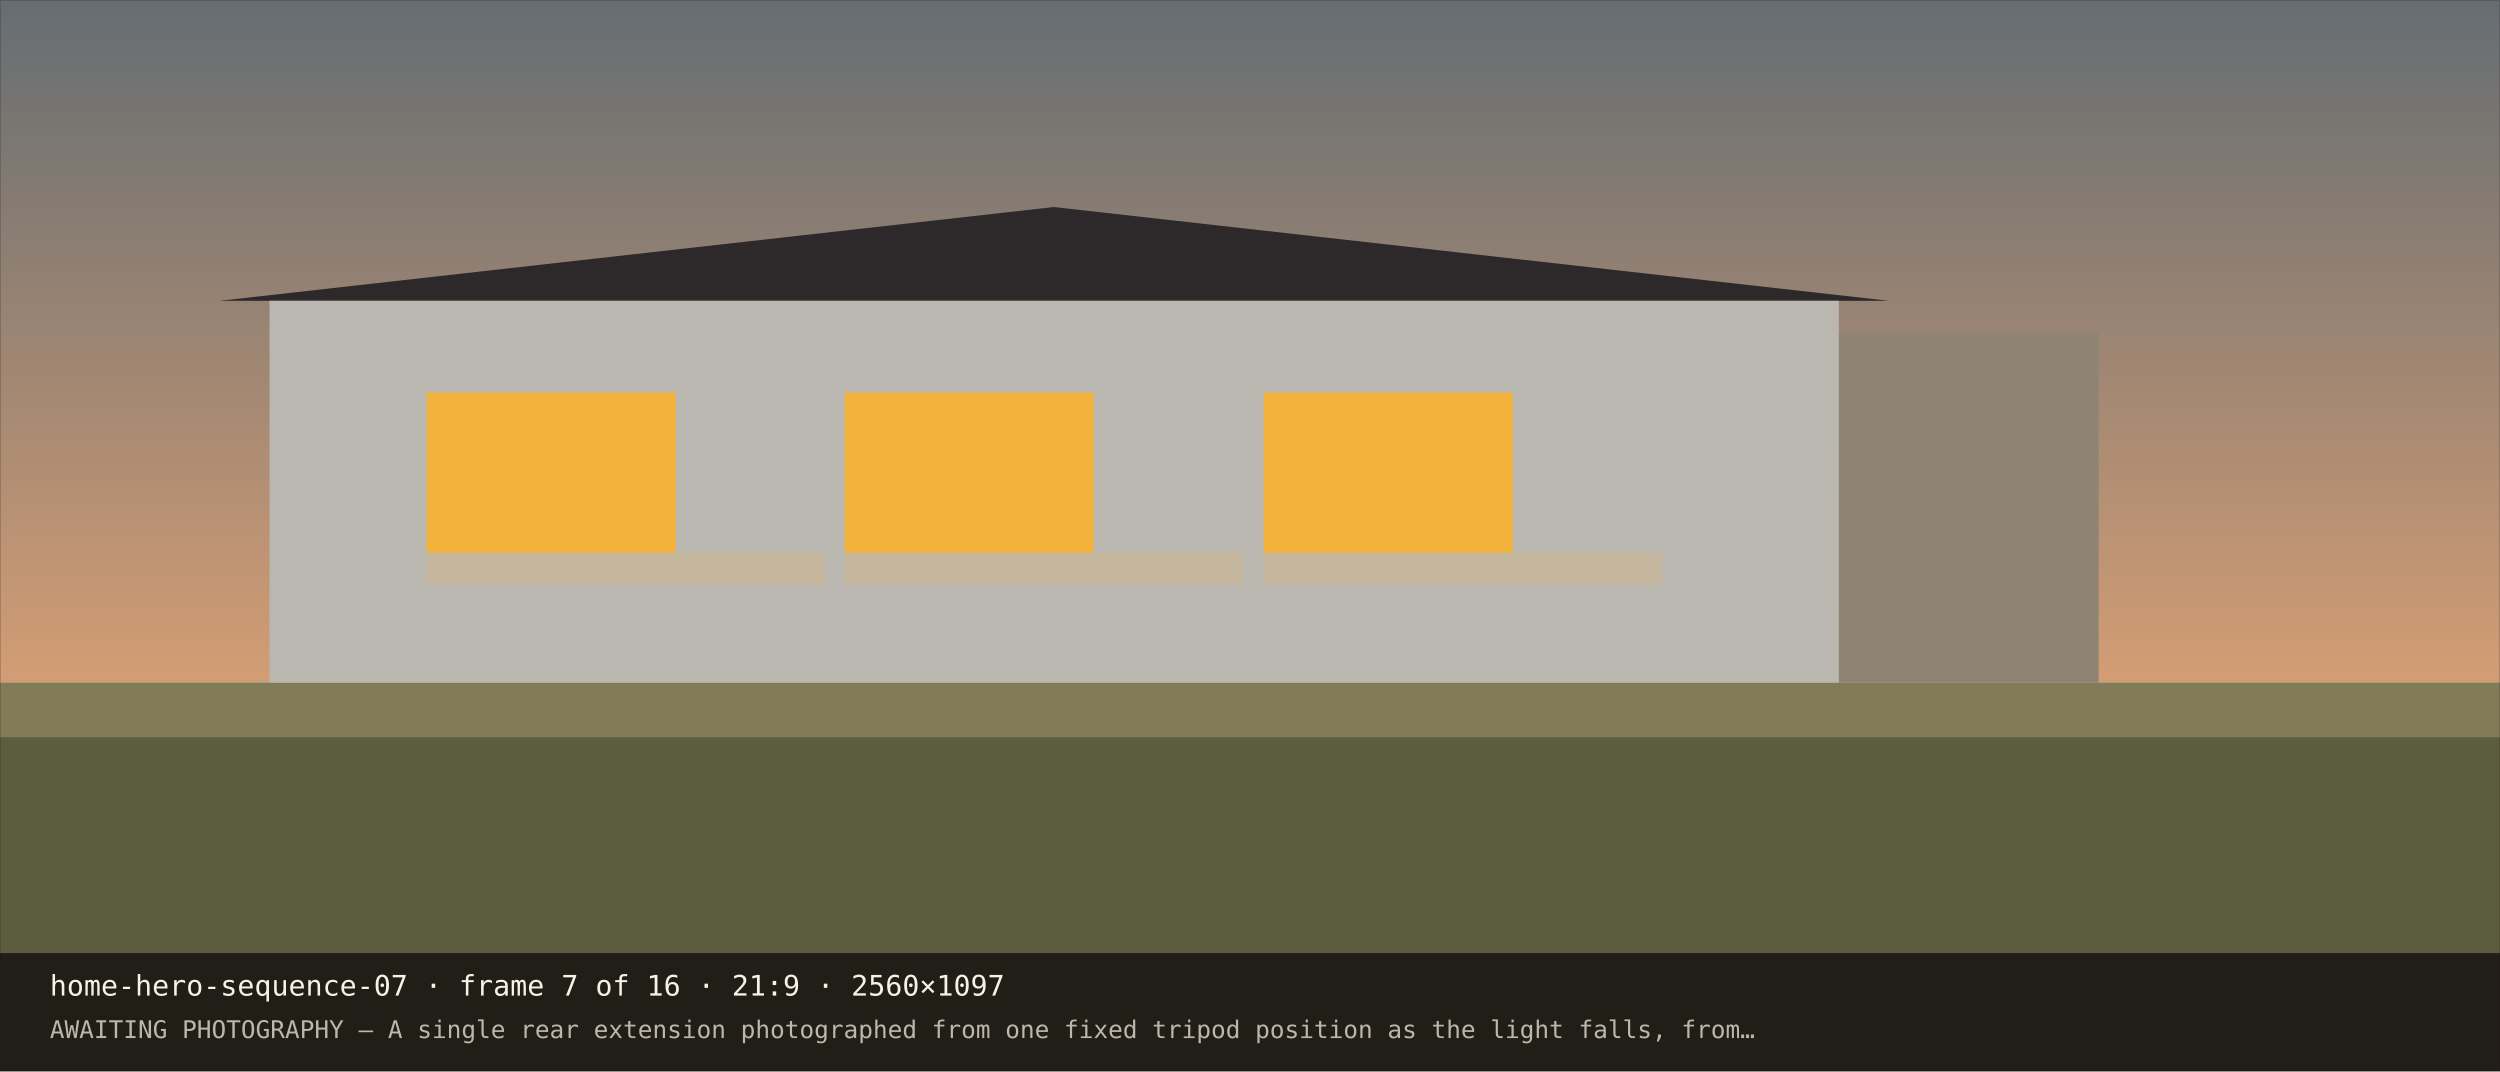
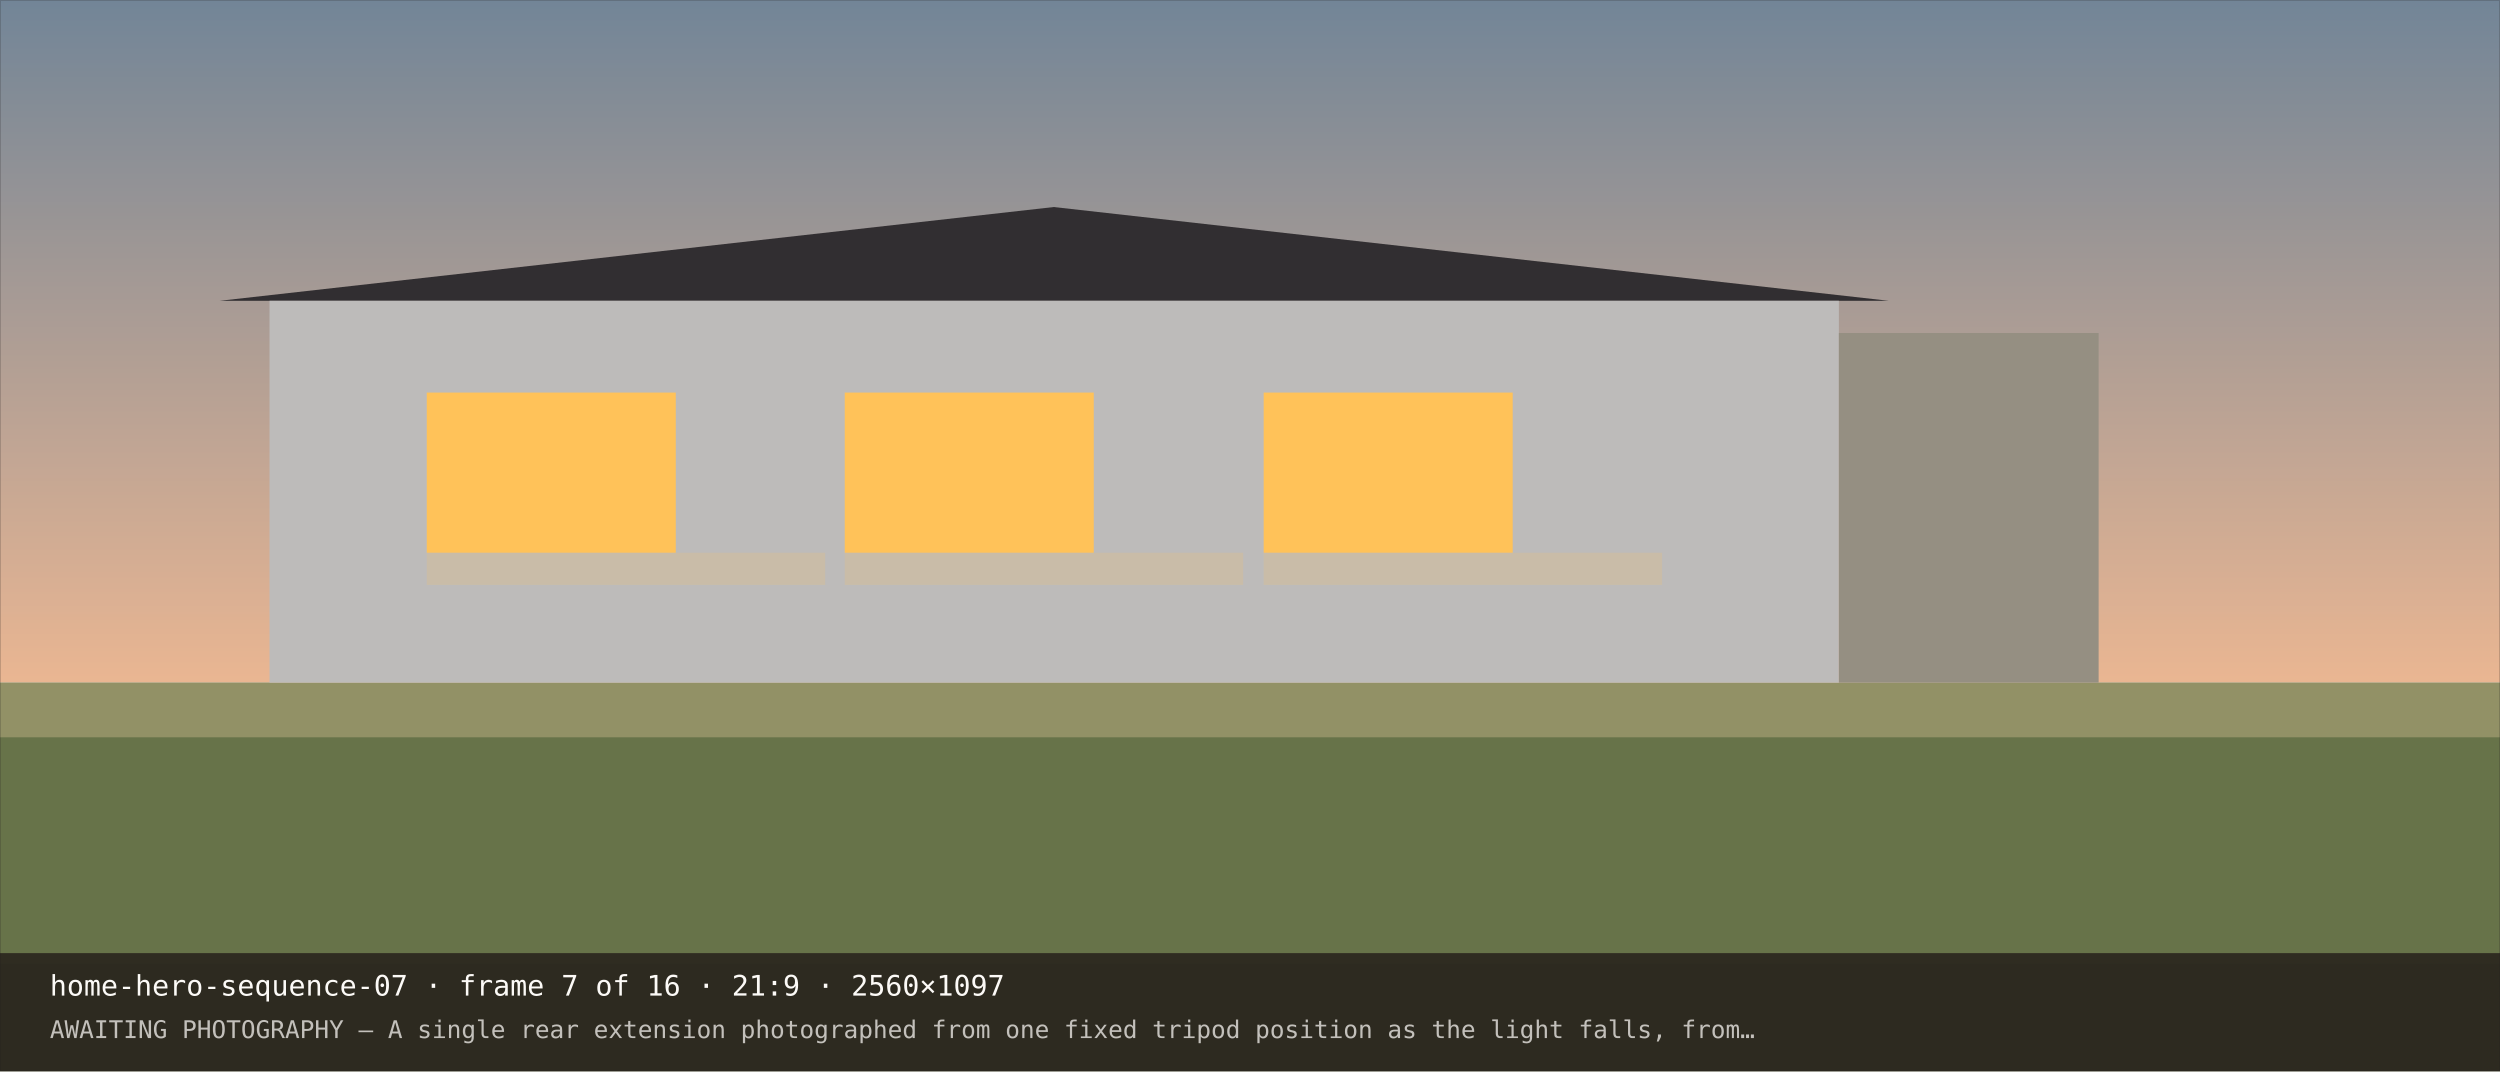
<svg xmlns="http://www.w3.org/2000/svg" width="2560" height="1097" viewBox="0 0 2560 1097" role="img" aria-label="Temporary placeholder awaiting photography: A single rear extension photographed from one fixed tripod position as the light falls, from late afternoon to dusk with the interior lights coming on. 16 frames, locked off, no camera movement between frames. Interval shoot over roughly 40 minutes.">
  <defs>
    <linearGradient id="sky" x1="0" y1="0" x2="0" y2="1">
-       <stop offset="0" stop-color="#656d72" />
-       <stop offset="1" stop-color="#d39d74" />
+       <stop offset="0" stop-color="#728597" />
+       <stop offset="1" stop-color="#eab692" />
    </linearGradient>
  </defs>
  <rect x="0" y="0" width="2560" height="699" fill="url(#sky)" />
-   <rect x="0" y="699" width="2560" height="398" fill="#5c5c3e" />
-   <rect x="0" y="699" width="2560" height="56" fill="#a79972" opacity="0.5" />
-   <polygon points="225,308 1079,212 1934,308" fill="#2d282a" />
-   <rect x="276" y="308" width="1607" height="391" fill="#bab7b1" />
-   <rect x="1883" y="341" width="266" height="358" fill="#8d8474" />
-   <rect x="437" y="402" width="255" height="164" fill="#f2b23c" />
-   <rect x="437" y="566" width="408" height="33" fill="#F2B23C" opacity="0.18" />
-   <rect x="865" y="402" width="255" height="164" fill="#f2b23c" />
-   <rect x="865" y="566" width="408" height="33" fill="#F2B23C" opacity="0.18" />
-   <rect x="1294" y="402" width="255" height="164" fill="#f2b23c" />
-   <rect x="1294" y="566" width="408" height="33" fill="#F2B23C" opacity="0.18" />
-   <rect x="0" y="987" width="2560" height="110" fill="#1A1512" opacity="0.1" />
-   <rect x="0" y="976" width="2560" height="121" fill="#1A1512" opacity="0.88" />
-   <text x="51" y="1019.5" font-family="ui-monospace, Menlo, monospace" font-size="29" fill="#F7F2E7">home-hero-sequence-07 · frame 7 of 16 · 21:9 · 2560×1097</text>
-   <text x="51" y="1063" font-family="ui-monospace, Menlo, monospace" font-size="25" fill="#F7F2E7" opacity="0.72">AWAITING PHOTOGRAPHY — A single rear extension photographed from one fixed tripod position as the light falls, from…</text>
-   <rect x="0.5" y="0.5" width="2559" height="1096" fill="none" stroke="#1A1512" stroke-opacity="0.2" />
+   <rect x="0" y="699" width="2560" height="398" fill="#677349" />
+   <rect x="0" y="699" width="2560" height="56" fill="#beb083" opacity="0.5" />
+   <polygon points="225,308 1079,212 1934,308" fill="#312e31" />
+   <rect x="276" y="308" width="1607" height="391" fill="#bdbbba" />
+   <rect x="1883" y="341" width="266" height="358" fill="#958f82" />
+   <rect x="437" y="402" width="255" height="164" fill="#ffc259" />
+   <rect x="437" y="566" width="408" height="33" fill="#FFC259" opacity="0.18" />
+   <rect x="865" y="402" width="255" height="164" fill="#ffc259" />
+   <rect x="865" y="566" width="408" height="33" fill="#FFC259" opacity="0.18" />
+   <rect x="1294" y="402" width="255" height="164" fill="#ffc259" />
+   <rect x="1294" y="566" width="408" height="33" fill="#FFC259" opacity="0.18" />
+   <rect x="0" y="987" width="2560" height="110" fill="#221C19" opacity="0.1" />
+   <rect x="0" y="976" width="2560" height="121" fill="#221C19" opacity="0.82" />
+   <text x="51" y="1019.5" font-family="ui-monospace, Menlo, monospace" font-size="29" fill="#FCFAF7">home-hero-sequence-07 · frame 7 of 16 · 21:9 · 2560×1097</text>
+   <text x="51" y="1063" font-family="ui-monospace, Menlo, monospace" font-size="25" fill="#FCFAF7" opacity="0.72">AWAITING PHOTOGRAPHY — A single rear extension photographed from one fixed tripod position as the light falls, from…</text>
+   <rect x="0.5" y="0.5" width="2559" height="1096" fill="none" stroke="#221C19" stroke-opacity="0.2" />
</svg>
